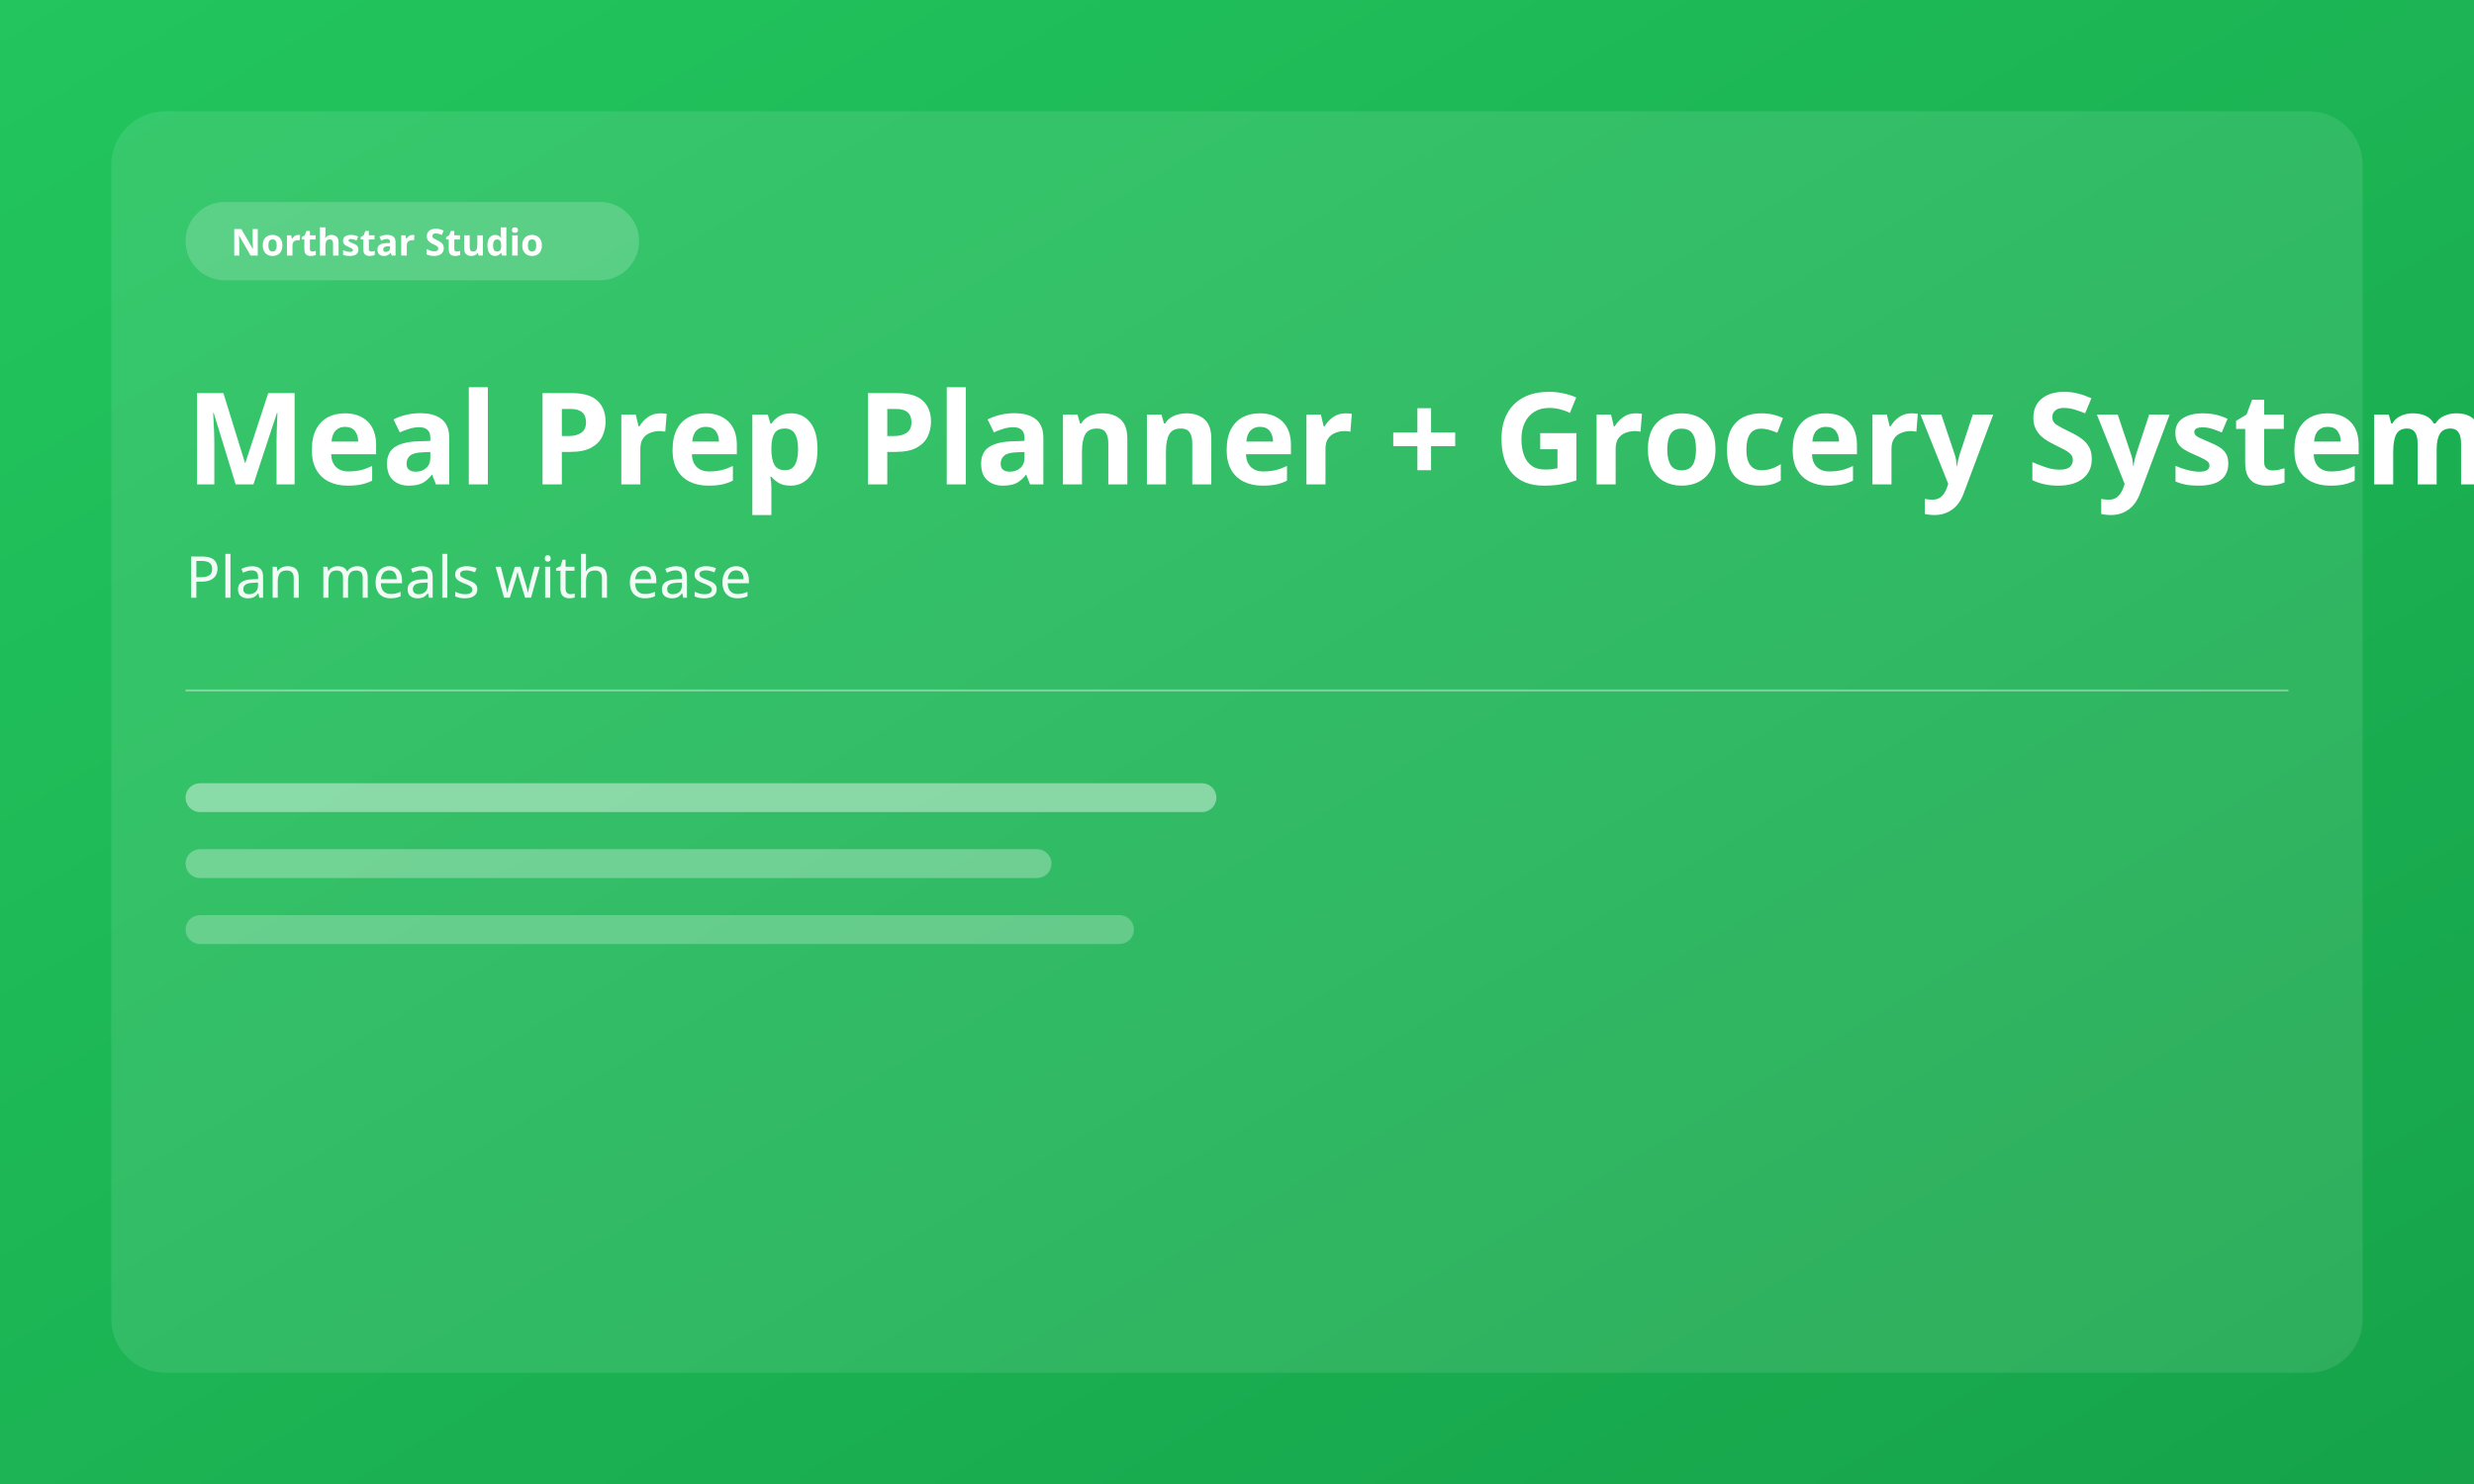
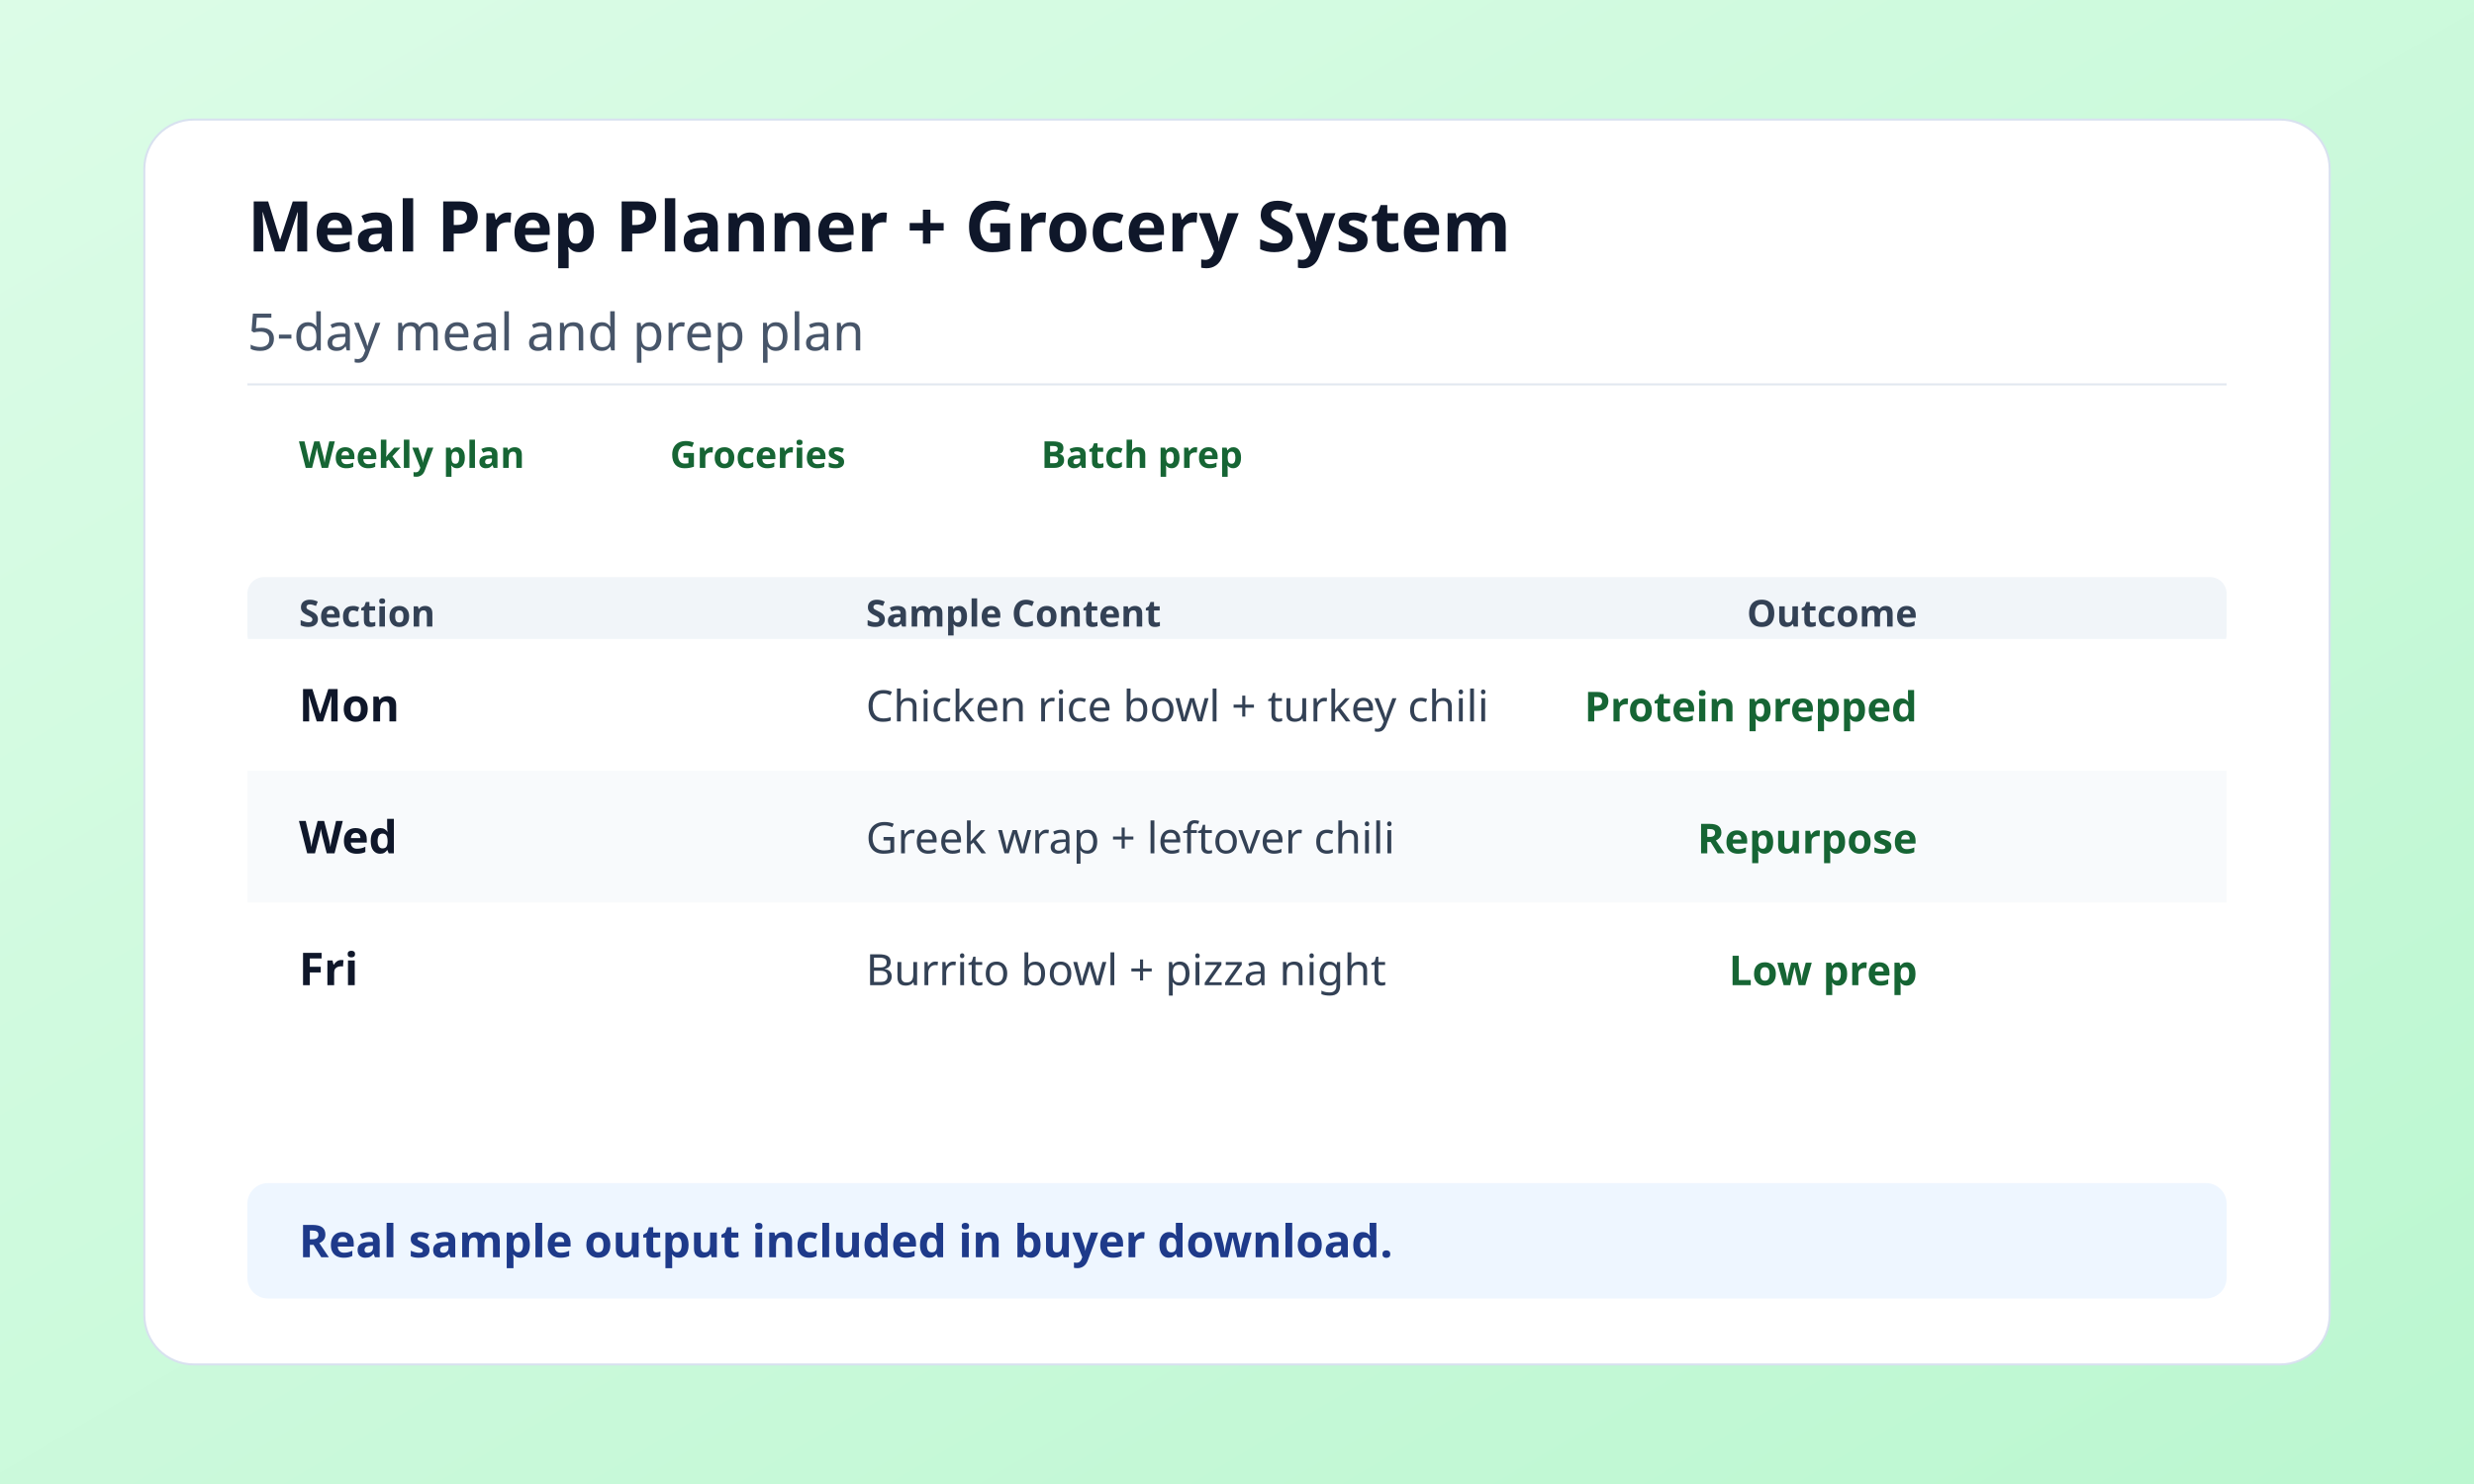
<svg xmlns="http://www.w3.org/2000/svg" width="1200" height="720" viewBox="0 0 1200 720" role="img" aria-label="Meal Prep Planner + Grocery System">
  <defs>
    <linearGradient id="bg" x1="0" y1="0" x2="1" y2="1">
-       <stop offset="0%" stop-color="#22c55e" />
-       <stop offset="100%" stop-color="#16a34a" />
+       <stop offset="0%" stop-color="#dcfce7" />
+       <stop offset="100%" stop-color="#bbf7d0" />
    </linearGradient>
  </defs>
  <rect width="1200" height="720" fill="url(#bg)" />
-   <rect x="54" y="54" width="1092" height="612" rx="26" fill="rgba(255,255,255,0.10)" />
-   <rect x="90" y="98" width="220" height="38" rx="19" fill="rgba(255,255,255,0.18)" />
-   <text x="112" y="124" fill="white" font-size="18" font-family="Avenir Next,Segoe UI,sans-serif" font-weight="700">Northstar Studio</text>
-   <text x="90" y="235" fill="white" font-size="62" font-family="Avenir Next,Segoe UI,sans-serif" font-weight="800">Meal Prep Planner + Grocery System</text>
-   <text x="90" y="290" fill="white" font-size="28" font-family="Avenir Next,Segoe UI,sans-serif" opacity="0.94">Plan meals with ease</text>
-   <line x1="90" y1="335" x2="1110" y2="335" stroke="rgba(255,255,255,0.35)" />
-   <rect x="90" y="380" width="500" height="14" rx="7" fill="rgba(255,255,255,0.42)" />
-   <rect x="90" y="412" width="420" height="14" rx="7" fill="rgba(255,255,255,0.30)" />
-   <rect x="90" y="444" width="460" height="14" rx="7" fill="rgba(255,255,255,0.25)" />
+   <rect x="70" y="58" width="1060" height="604" rx="24" fill="#ffffff" stroke="#d8e1ef" />
+   <text x="120" y="122" fill="#0f172a" font-size="34" font-family="Avenir Next,Segoe UI,sans-serif" font-weight="800">Meal Prep Planner + Grocery System</text>
+   <text x="120" y="170" fill="#475569" font-size="25" font-family="Avenir Next,Segoe UI,sans-serif">5-day meal and prep plan</text>
+   <rect x="120" y="186" width="960" height="1" fill="#e2e8f0" />
+   <rect x="130" y="205" width="164" height="34" rx="17" fill="#ffffff" />
+   <text x="145" y="227" fill="#166534" font-size="18" font-family="Avenir Next,Segoe UI,sans-serif" font-weight="700">Weekly plan</text>
+   <rect x="310" y="205" width="164" height="34" rx="17" fill="#ffffff" />
+   <text x="325" y="227" fill="#166534" font-size="18" font-family="Avenir Next,Segoe UI,sans-serif" font-weight="700">Groceries</text>
+   <rect x="490" y="205" width="164" height="34" rx="17" fill="#ffffff" />
+   <text x="505" y="227" fill="#166534" font-size="18" font-family="Avenir Next,Segoe UI,sans-serif" font-weight="700">Batch prep</text>
+   <rect x="120" y="280" width="960" height="36" rx="8" fill="#f1f5f9" />
+   <text x="145" y="304" fill="#334155" font-size="18" font-family="Avenir Next,Segoe UI,sans-serif" font-weight="700">Section</text>
+   <text x="420" y="304" fill="#334155" font-size="18" font-family="Avenir Next,Segoe UI,sans-serif" font-weight="700">Sample Content</text>
+   <text x="930" y="304" fill="#334155" font-size="18" font-family="Avenir Next,Segoe UI,sans-serif" font-weight="700" text-anchor="end">Outcome</text>
+   <rect x="120" y="310" width="960" height="64" fill="#ffffff" />
+   <text x="145" y="350" fill="#0f172a" font-size="22" font-family="Avenir Next,Segoe UI,sans-serif" font-weight="700">Mon</text>
+   <text x="420" y="350" fill="#334155" font-size="21" font-family="Avenir Next,Segoe UI,sans-serif">Chicken rice bowl + turkey chili</text>
+   <text x="930" y="350" fill="#166534" font-size="20" font-family="Avenir Next,Segoe UI,sans-serif" font-weight="700" text-anchor="end">Protein prepped</text>
+   <rect x="120" y="374" width="960" height="64" fill="#f8fafc" />
+   <text x="145" y="414" fill="#0f172a" font-size="22" font-family="Avenir Next,Segoe UI,sans-serif" font-weight="700">Wed</text>
+   <text x="420" y="414" fill="#334155" font-size="21" font-family="Avenir Next,Segoe UI,sans-serif">Greek wrap + leftover chili</text>
+   <text x="930" y="414" fill="#166534" font-size="20" font-family="Avenir Next,Segoe UI,sans-serif" font-weight="700" text-anchor="end">Repurpose</text>
+   <rect x="120" y="438" width="960" height="64" fill="#ffffff" />
+   <text x="145" y="478" fill="#0f172a" font-size="22" font-family="Avenir Next,Segoe UI,sans-serif" font-weight="700">Fri</text>
+   <text x="420" y="478" fill="#334155" font-size="21" font-family="Avenir Next,Segoe UI,sans-serif">Burrito bowl + pizza night</text>
+   <text x="930" y="478" fill="#166534" font-size="20" font-family="Avenir Next,Segoe UI,sans-serif" font-weight="700" text-anchor="end">Low prep</text>
+   <rect x="120" y="574" width="960" height="56" rx="10" fill="#eef6ff" />
+   <text x="145" y="610" fill="#1e3a8a" font-size="22" font-family="Avenir Next,Segoe UI,sans-serif" font-weight="700">Real sample output included in buyer download.</text>
</svg>
